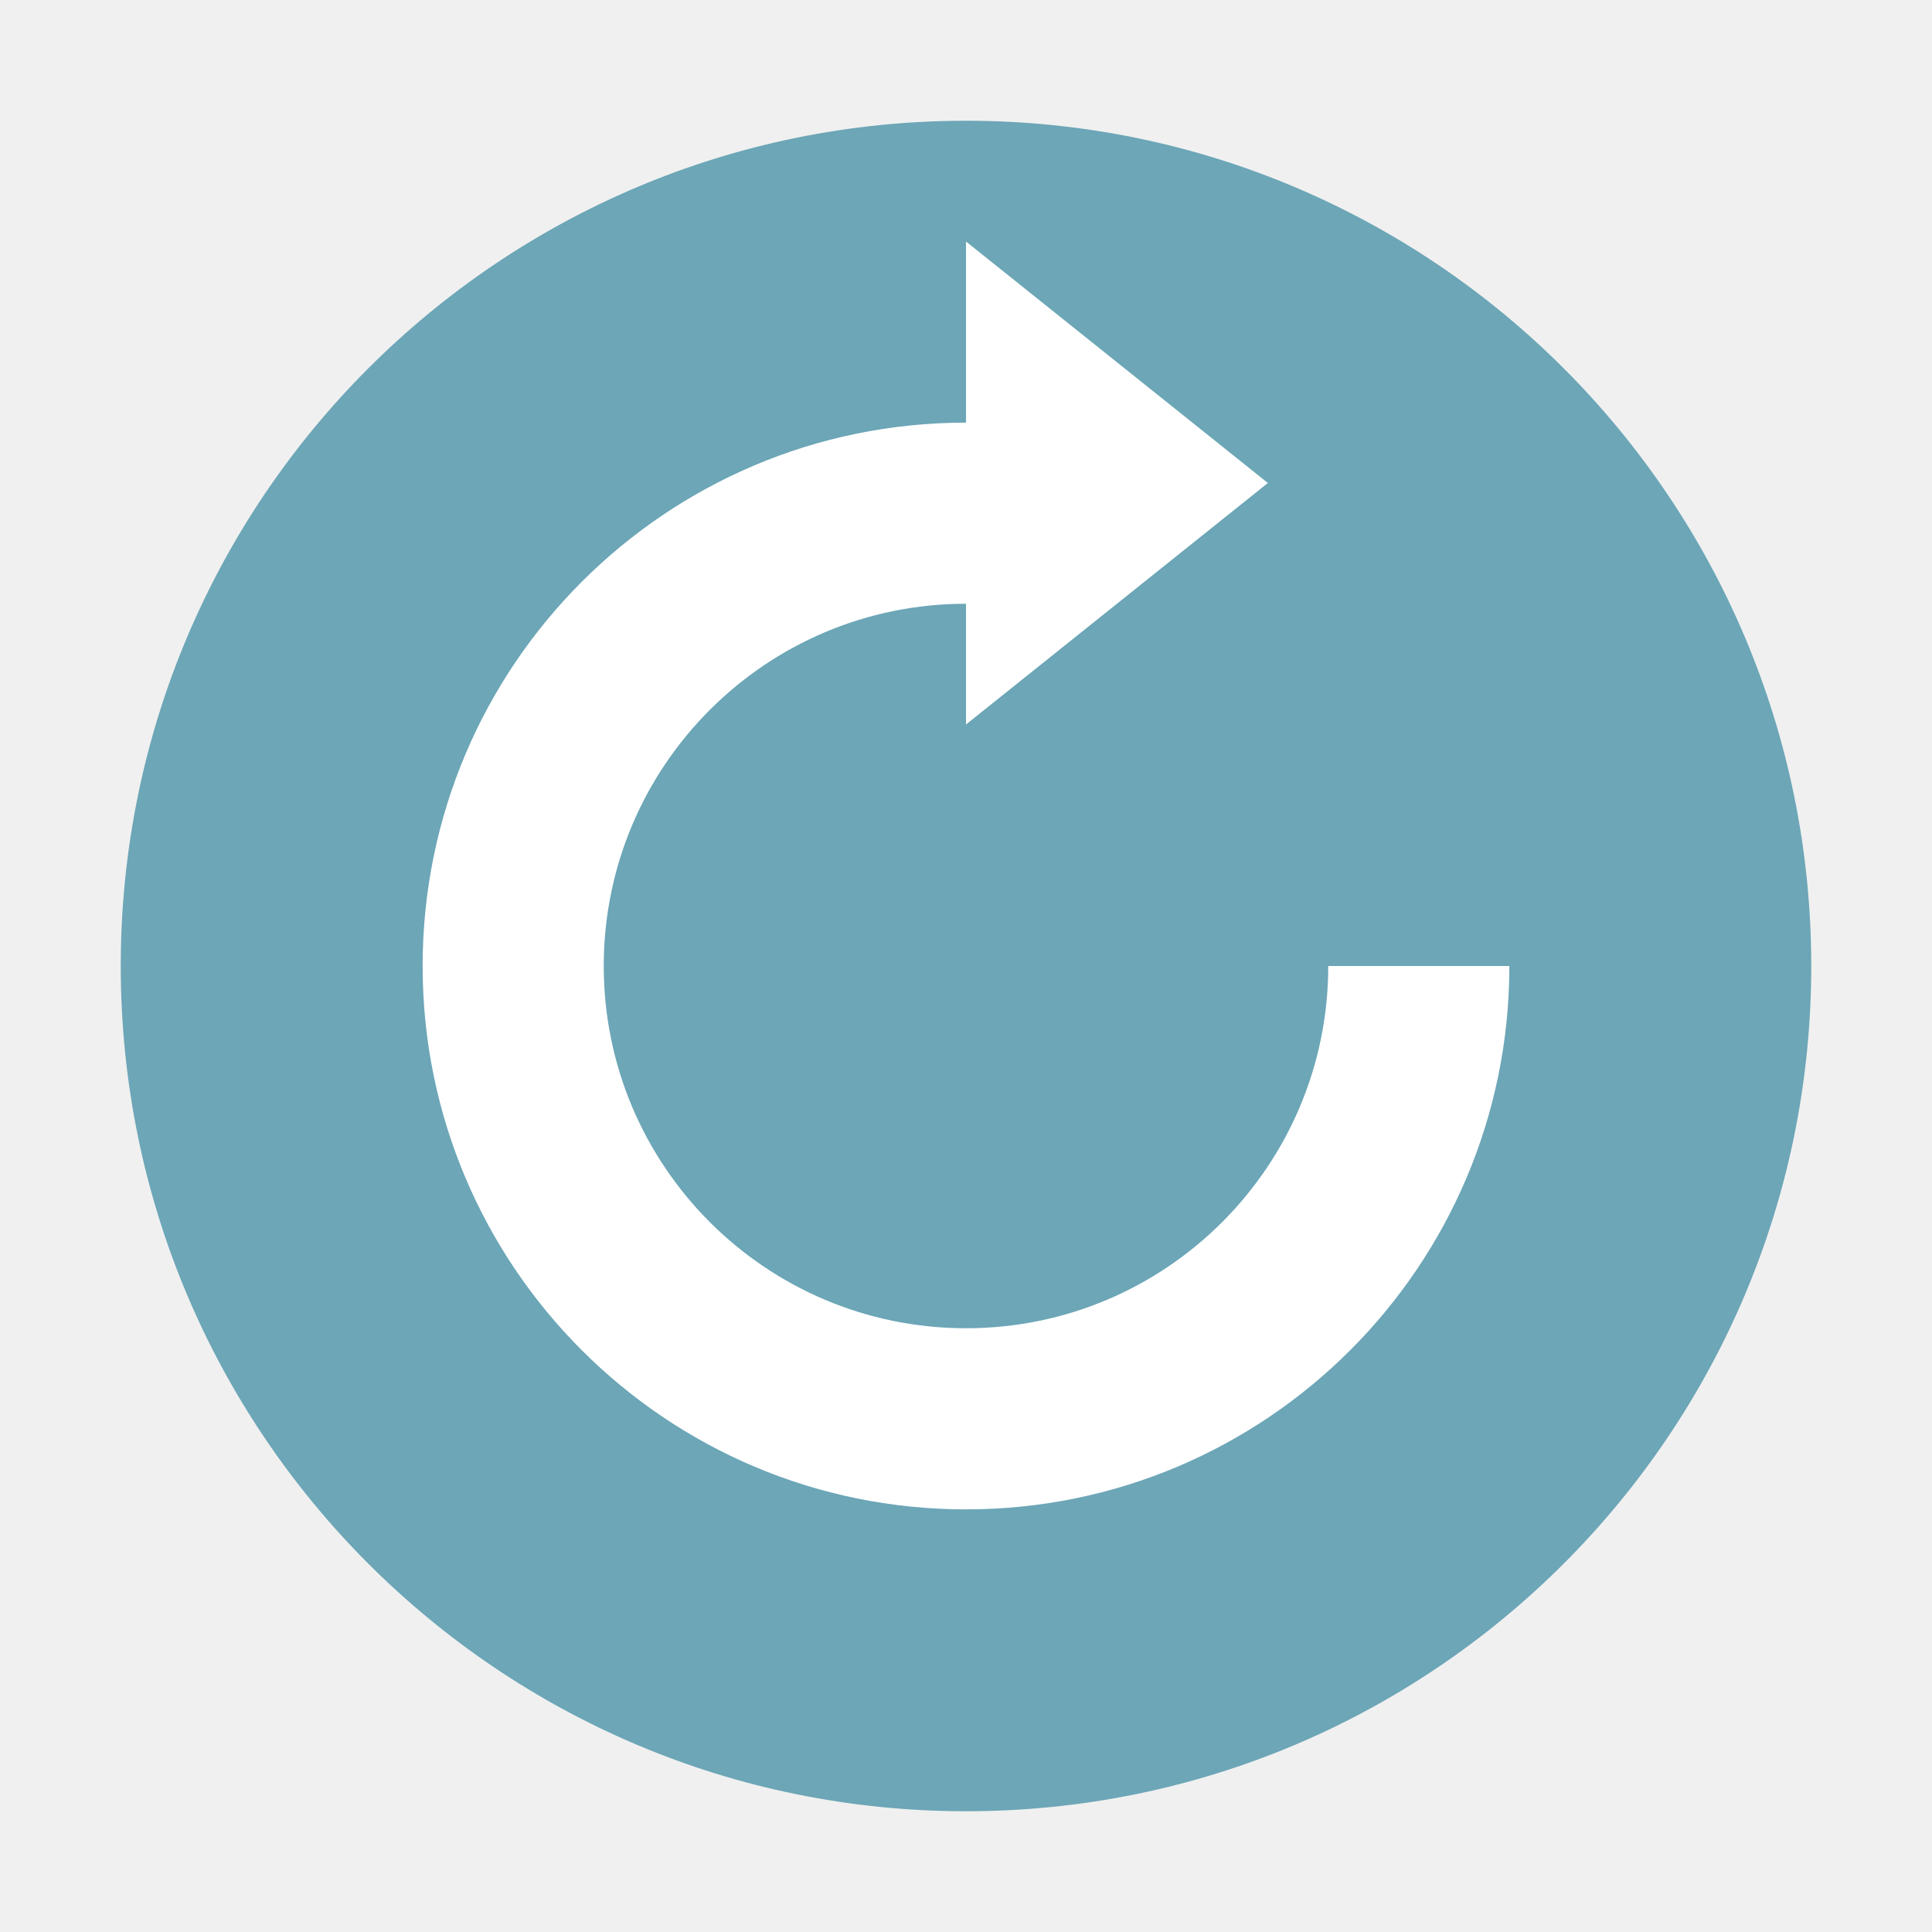
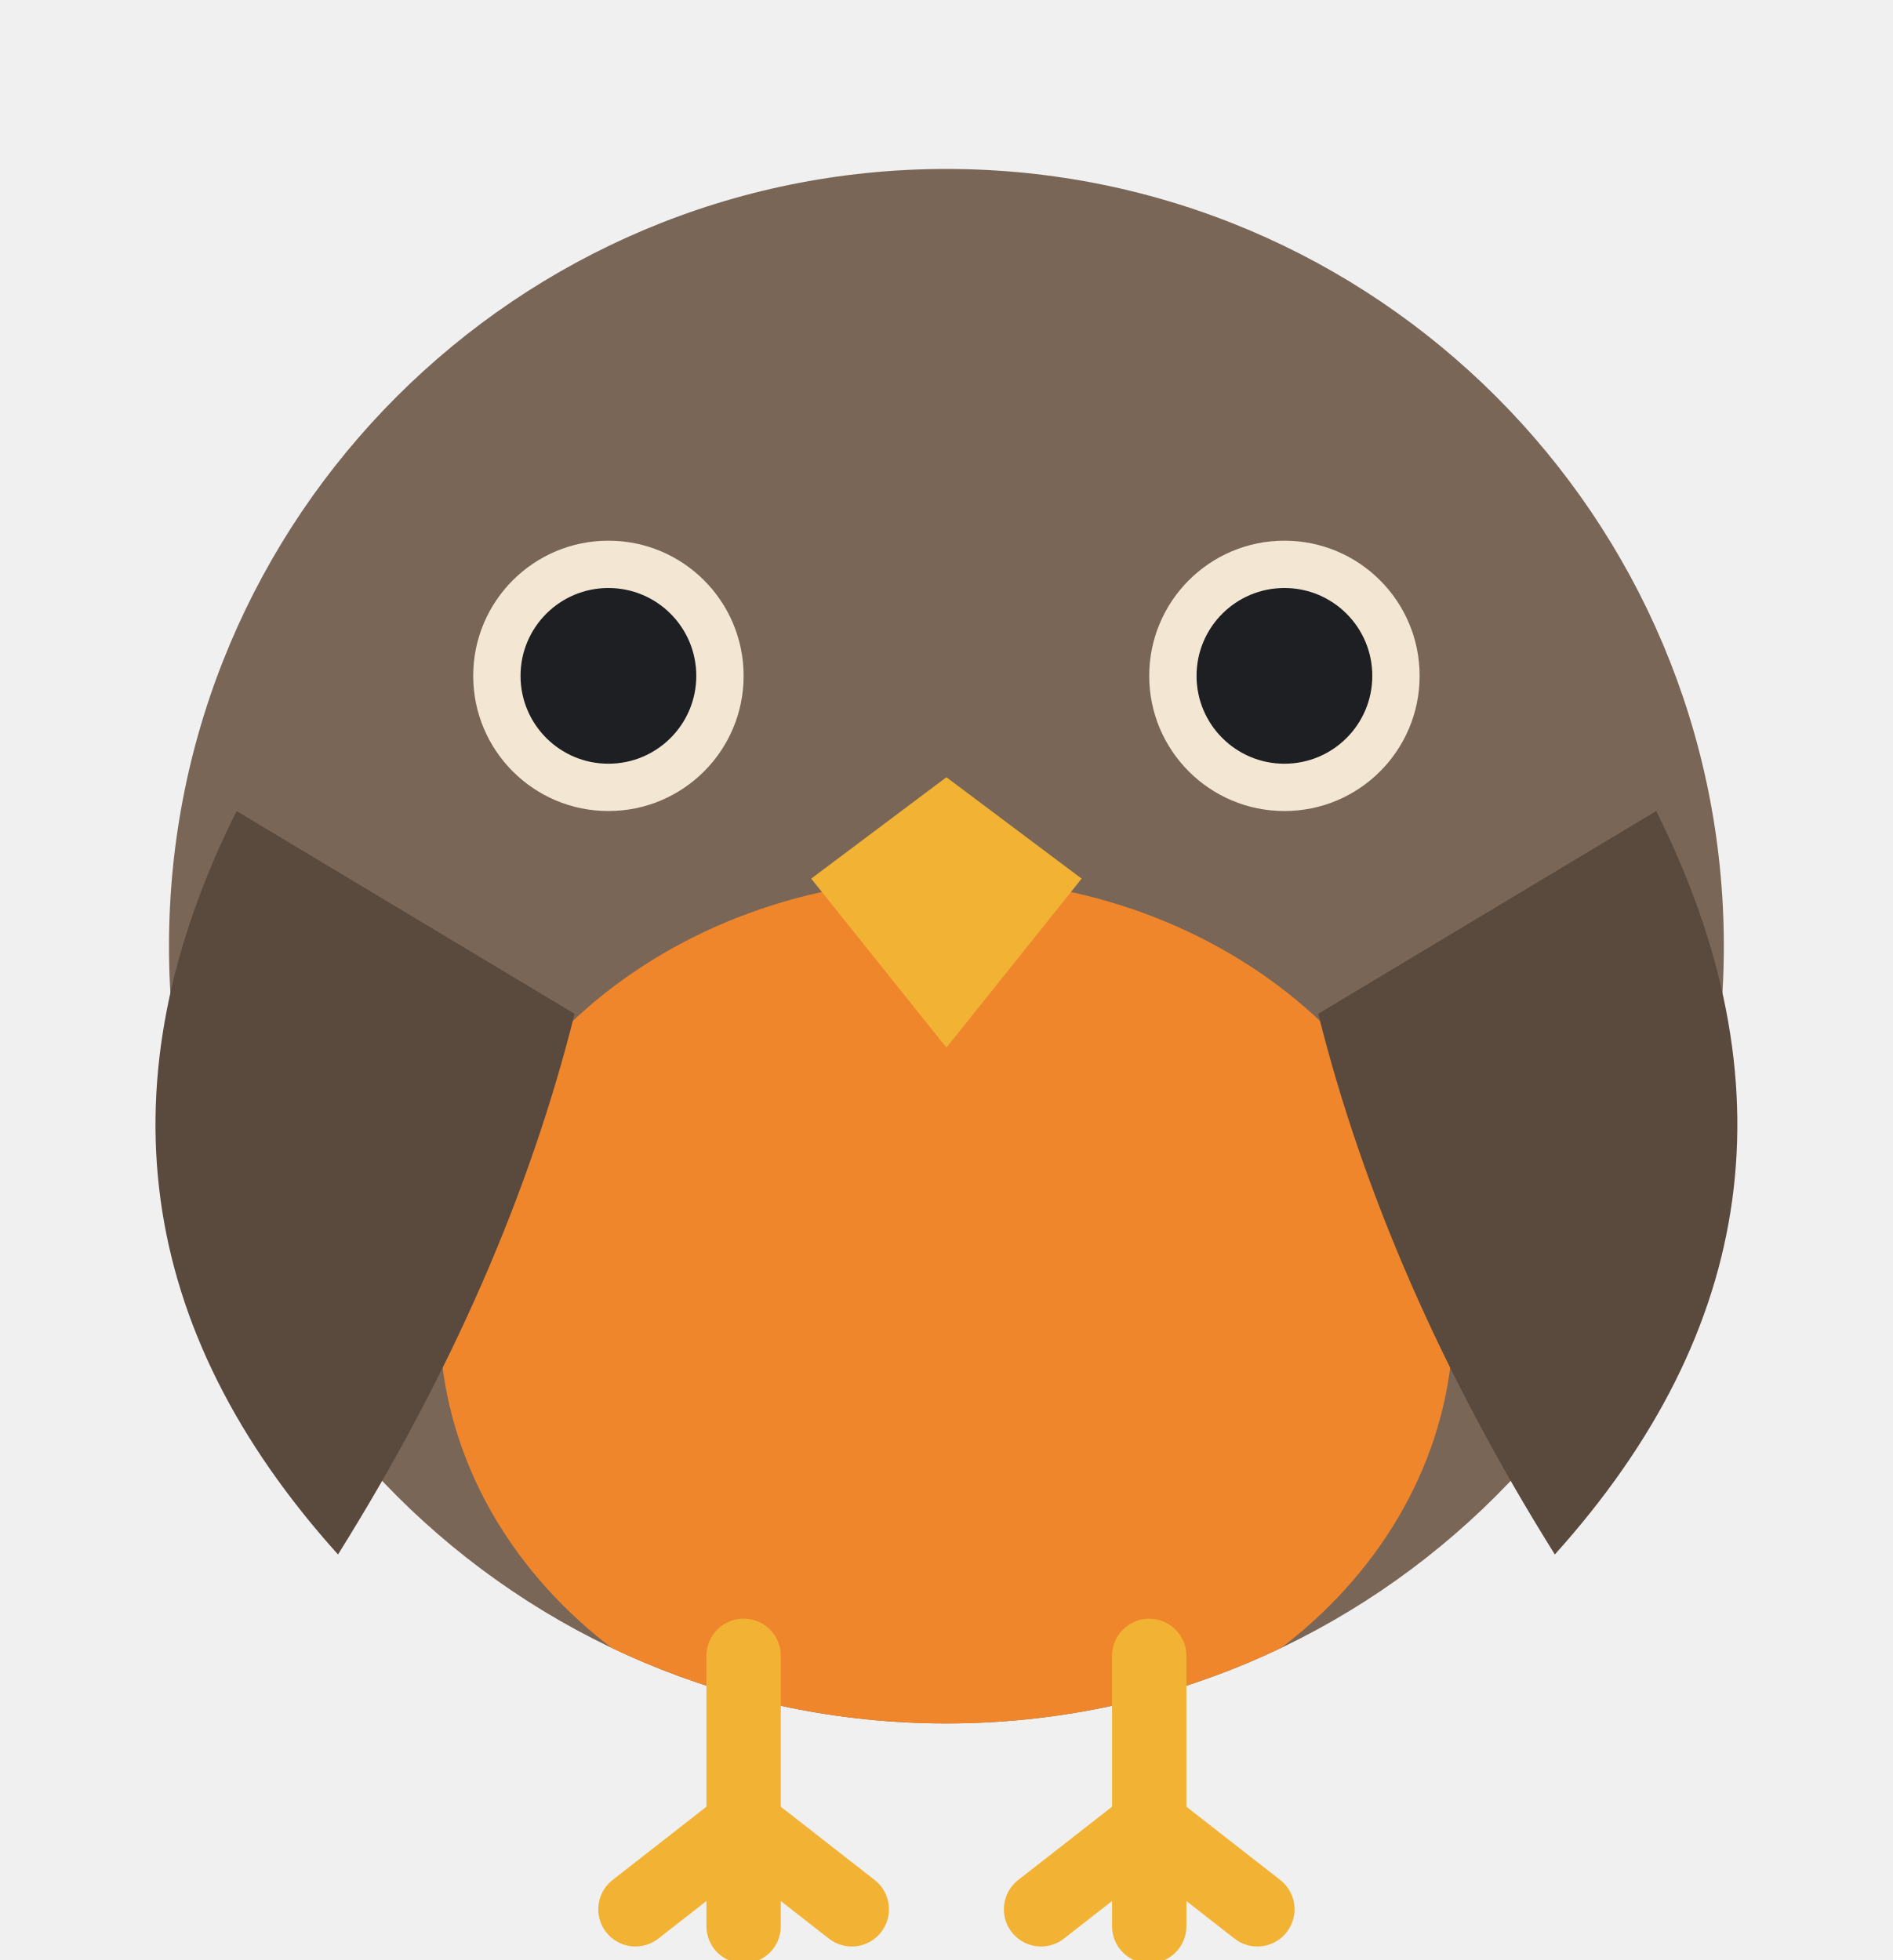
- <svg xmlns="http://www.w3.org/2000/svg" viewBox="0 0 32 32">
-   <circle cx="16" cy="16" r="14" fill="#6CA6B7" />
-   <path d="M16 7a9 9 0 1 0 9 9h-3a6 6 0 1 1-6-6V7z" fill="#fff" />
-   <path d="M16 4l5 4-5 4z" fill="#fff" />
+ <svg xmlns="http://www.w3.org/2000/svg" viewBox="4 6 56 58">
+   <defs>
+     <clipPath id="b">
+       <circle cx="32" cy="34" r="23" />
+     </clipPath>
+   </defs>
+   <circle cx="32" cy="34" r="23" fill="#7a6657" />
+   <ellipse cx="32" cy="45" rx="15" ry="13" fill="#f0862b" clip-path="url(#b)" />
+   <path d="M11 30 Q5 42 14 52 Q19 44 21 36z" fill="#5a4a3e" />
+   <path d="M53 30 Q59 42 50 52 Q45 44 43 36z" fill="#5a4a3e" />
+   <circle cx="22" cy="26" r="4" fill="#f3e7d3" />
+   <circle cx="42" cy="26" r="4" fill="#f3e7d3" />
+   <circle cx="22" cy="26" r="2.6" fill="#1d1f23" />
+   <circle cx="42" cy="26" r="2.6" fill="#1d1f23" />
+   <polygon points="32,29 36,32 32,37 28,32" fill="#f2b335" />
+   <path d="M26 55v5 M22.8 62.5 L26 60 L29.2 62.5 M26 60v3 M38 55v5 M34.8 62.5 L38 60 L41.2 62.5 M38 60v3" fill="none" stroke="#f2b335" stroke-width="2.2" stroke-linecap="round" stroke-linejoin="round" />
</svg>
